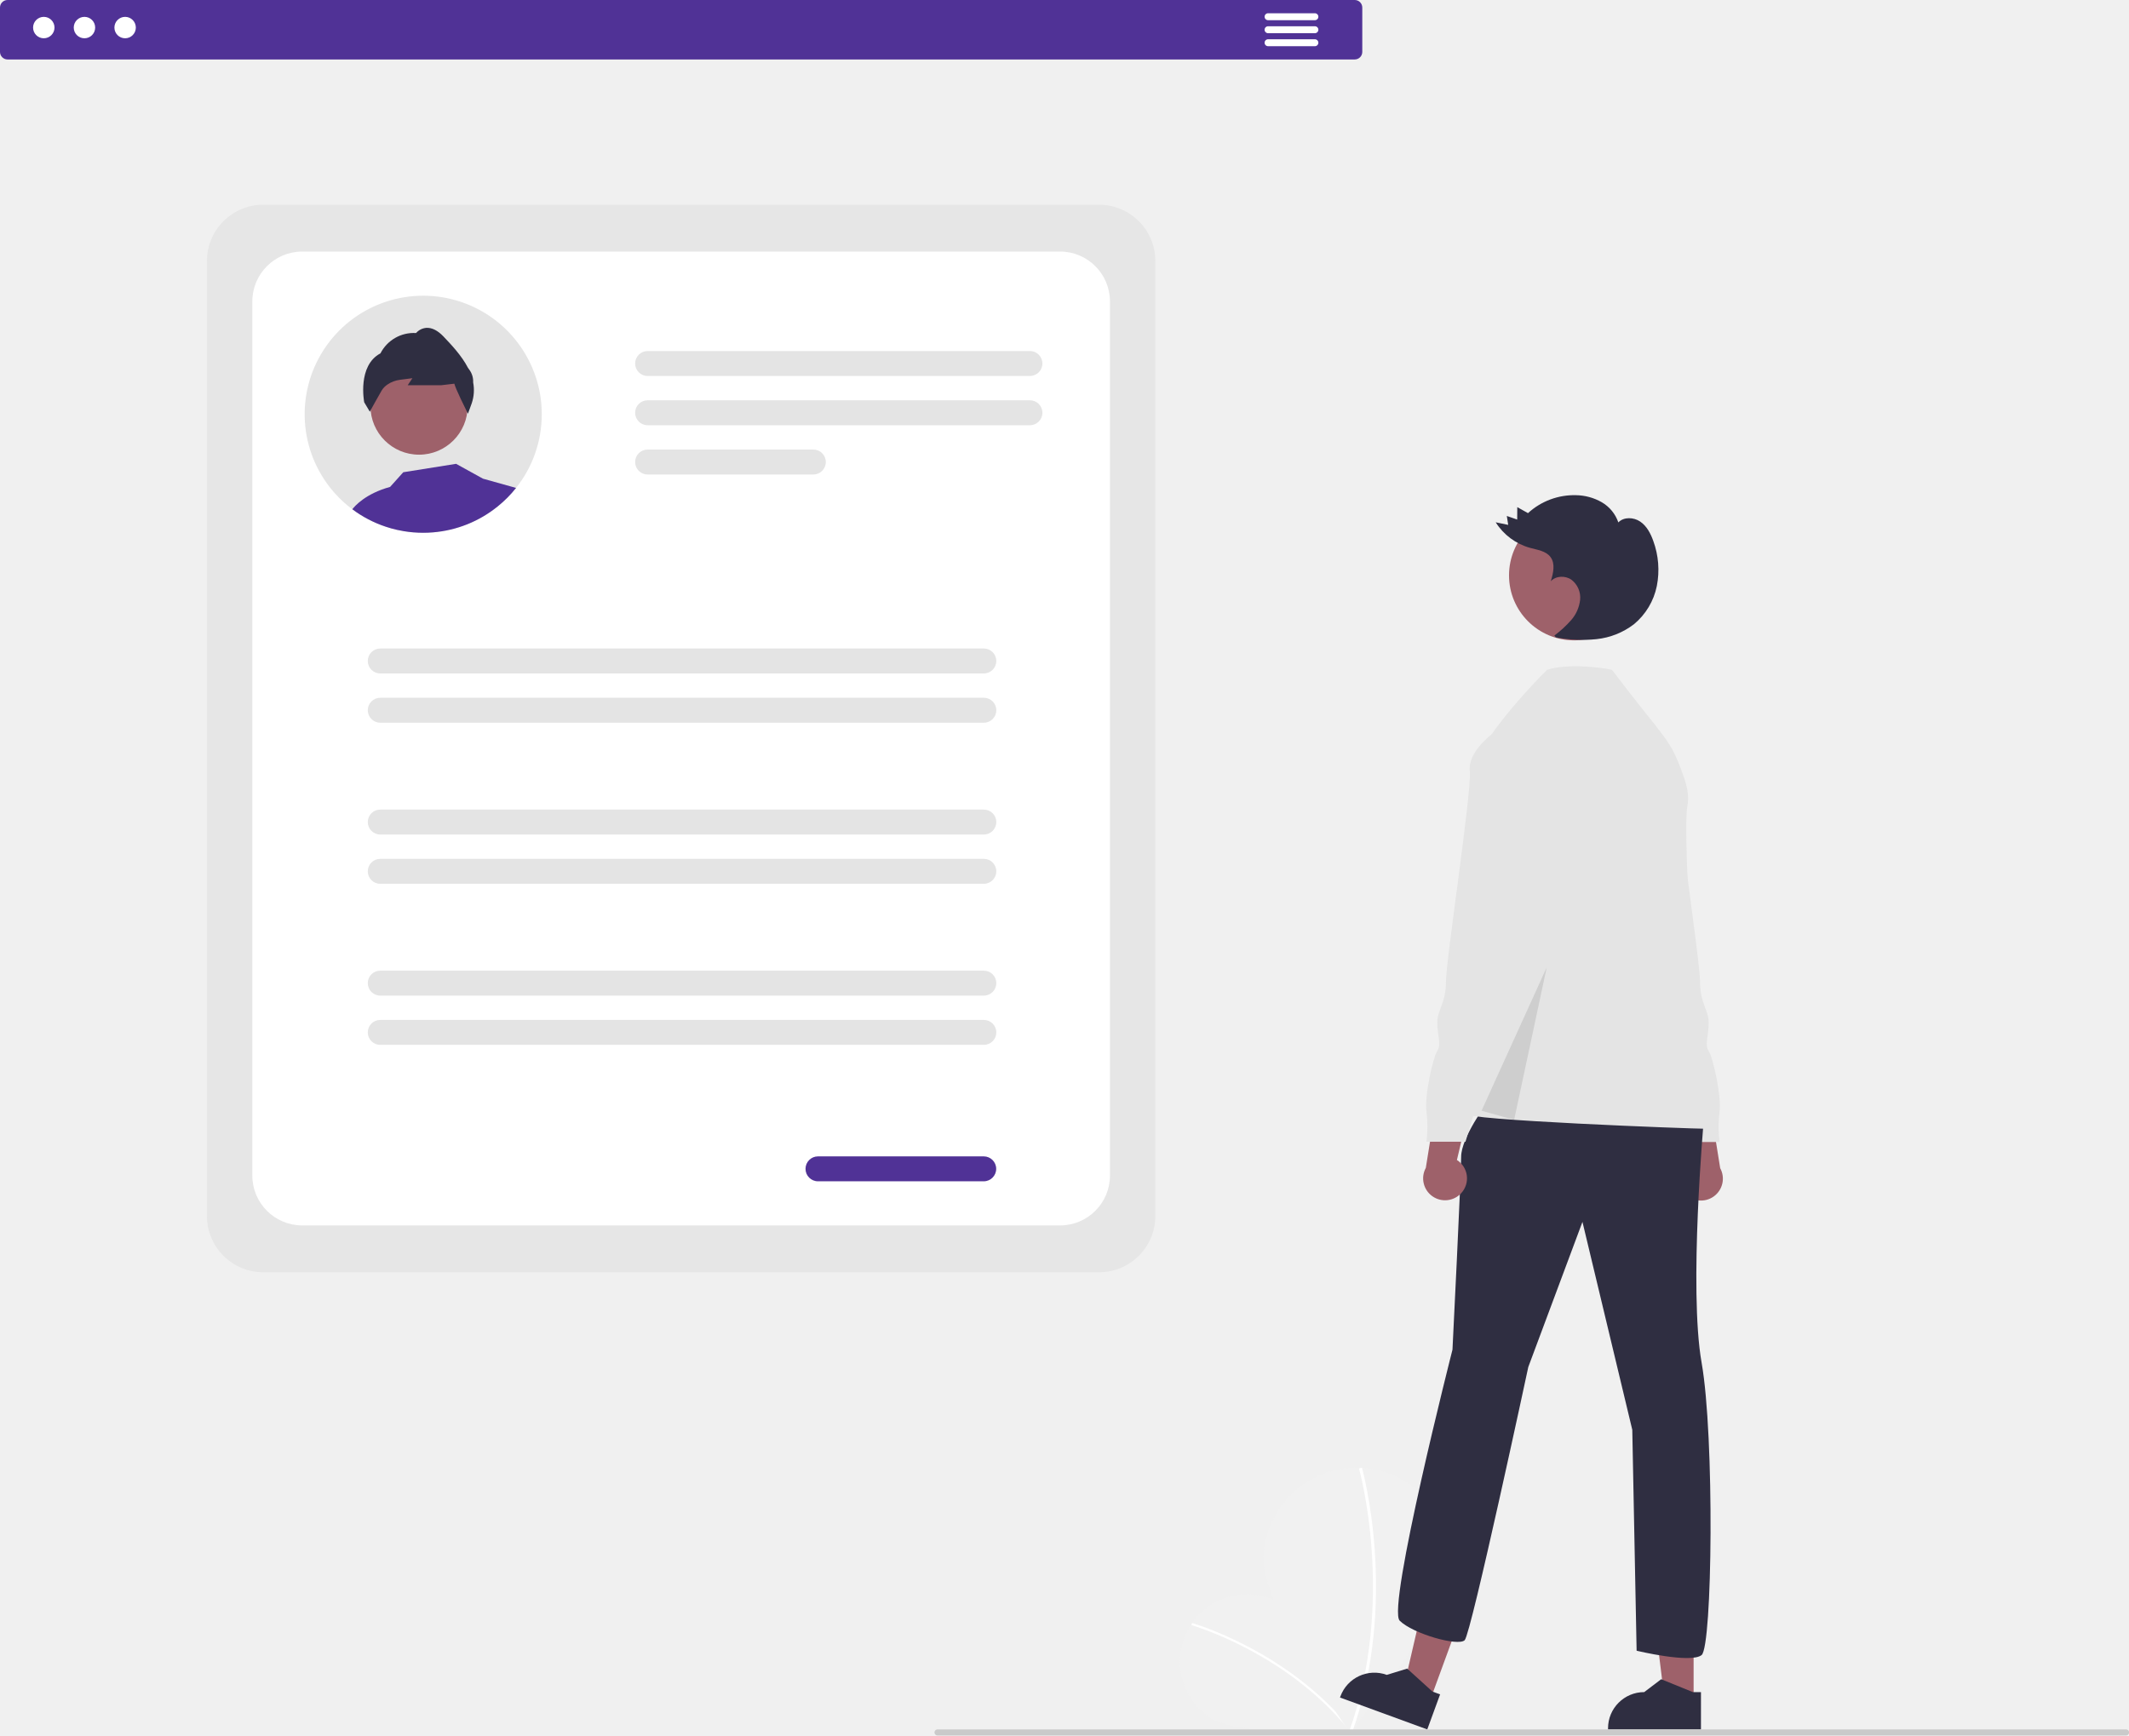
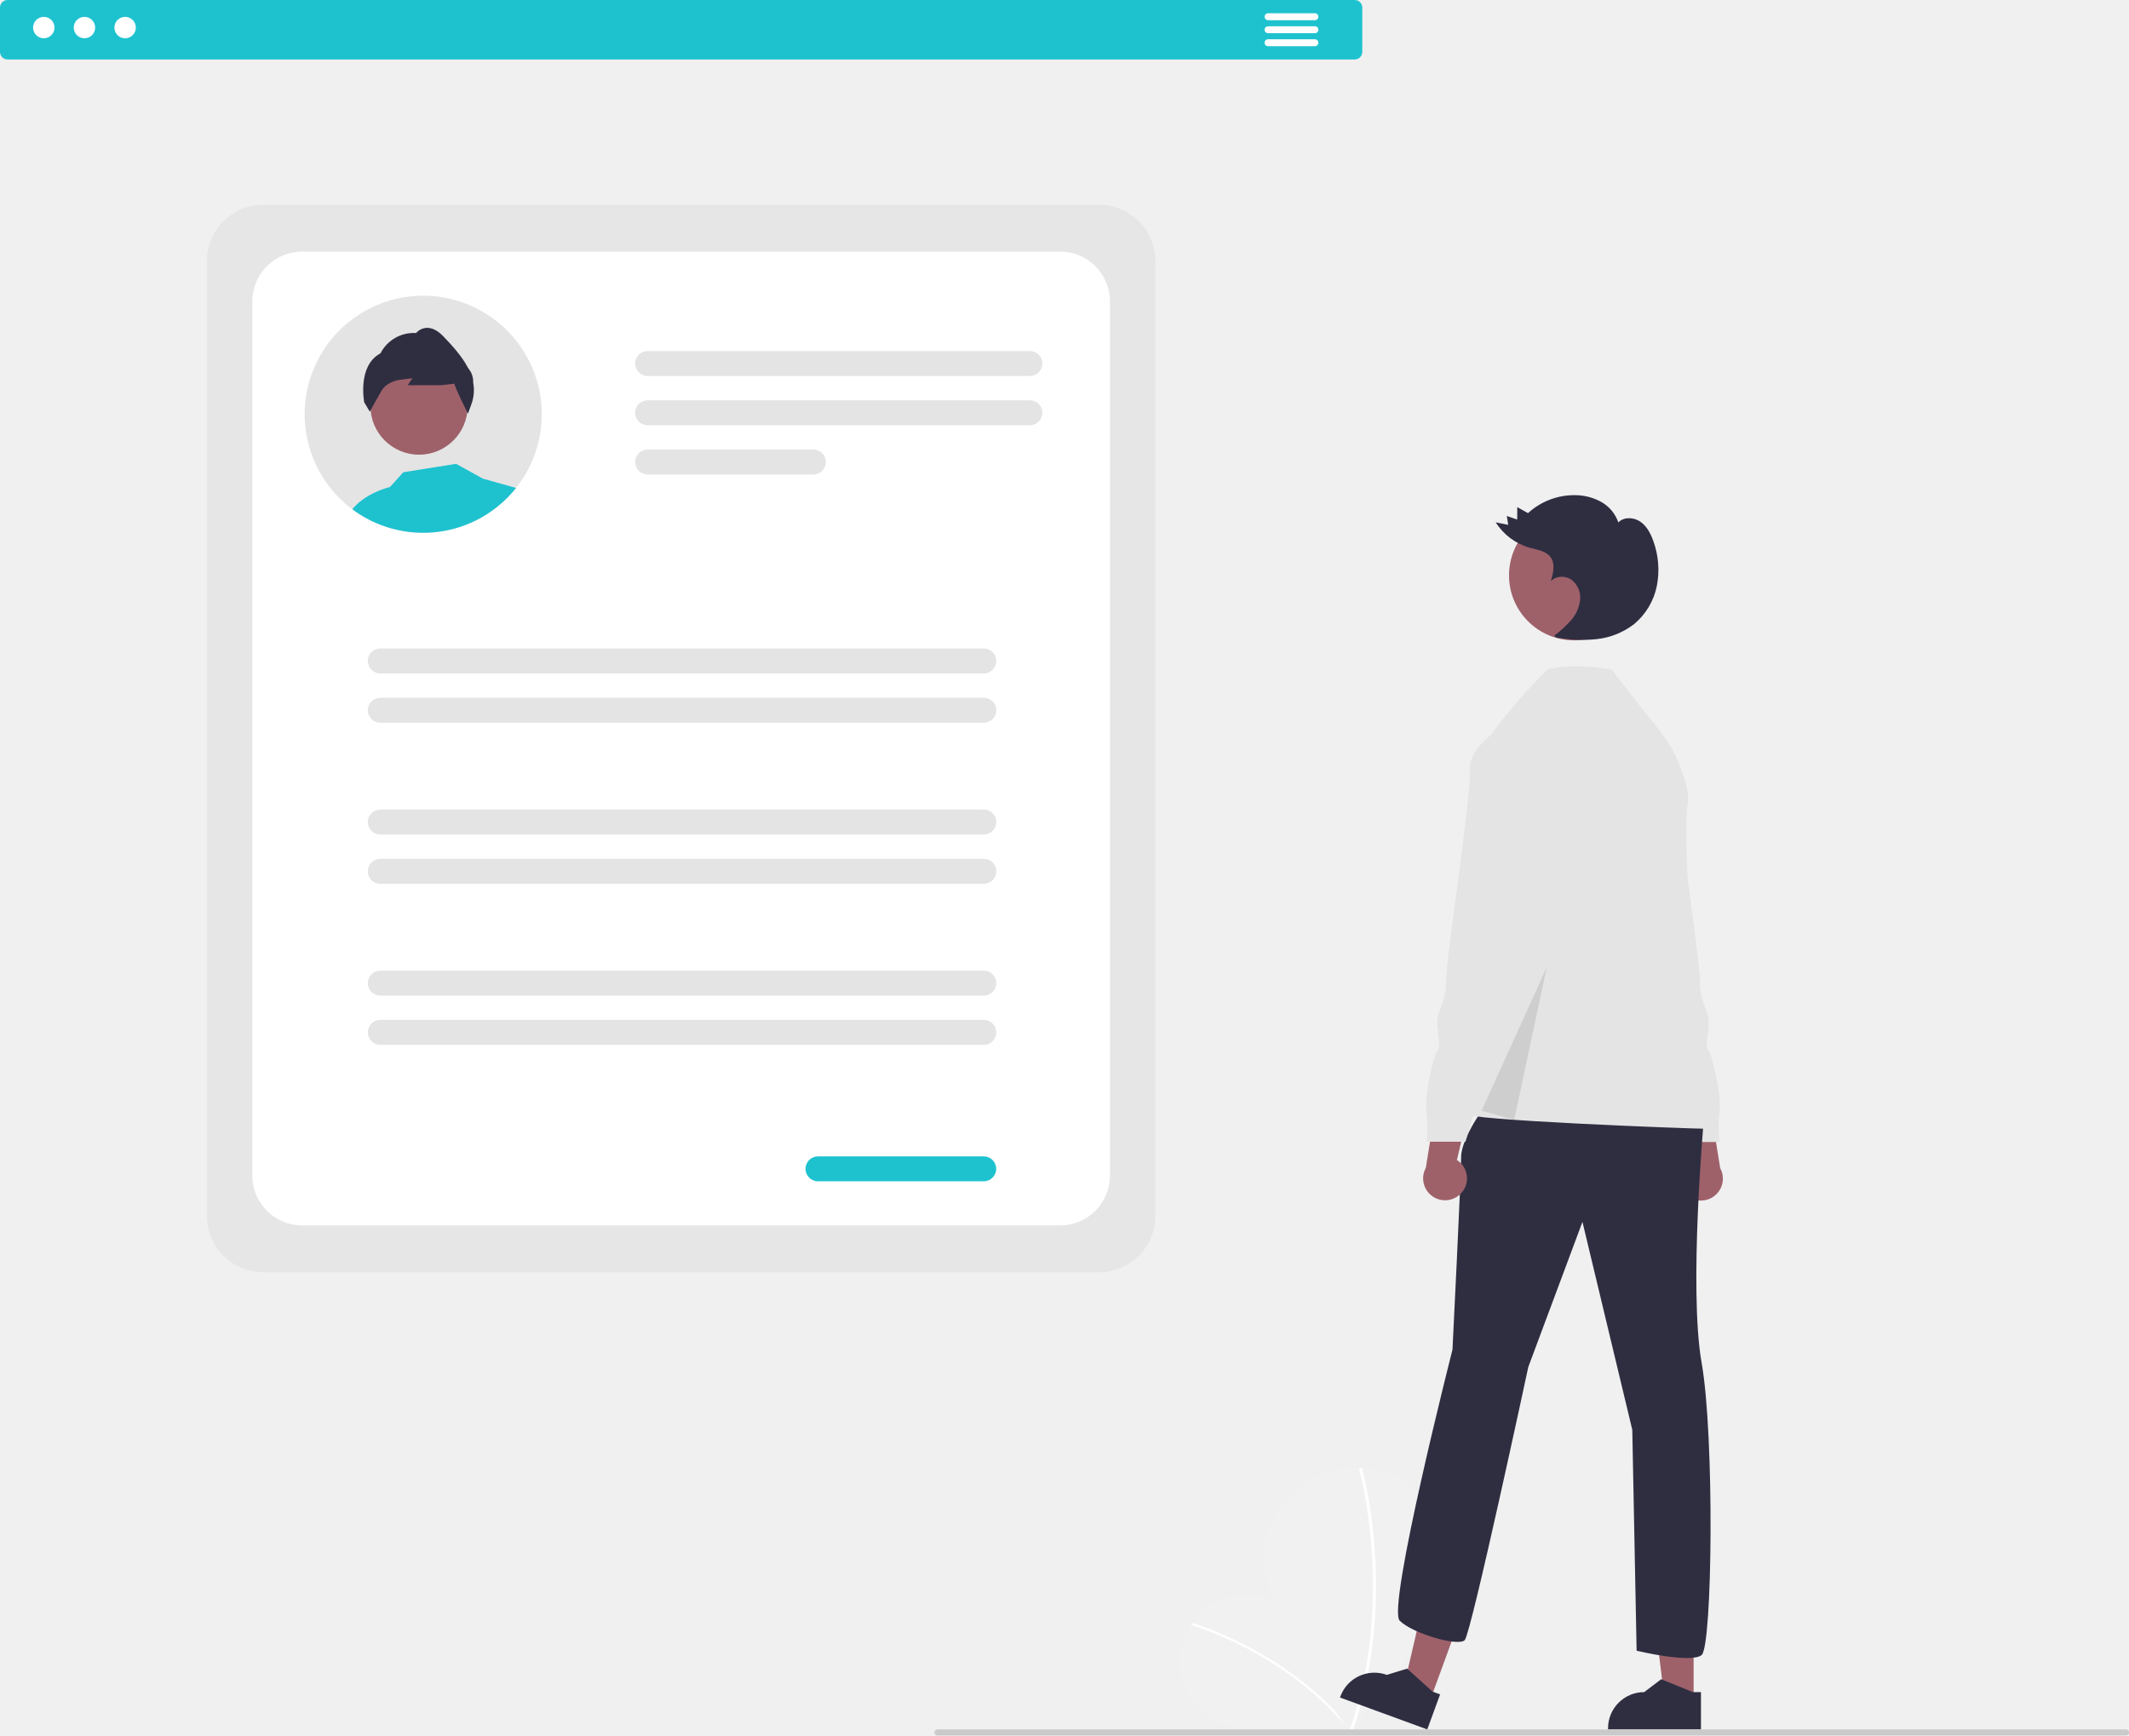
<svg xmlns="http://www.w3.org/2000/svg" data-name="Layer 1" width="837.163" height="682.584" viewBox="0 0 837.163 682.584">
  <path d="M686.536,740.284c12.12,8.122,25.928,49.18,25.928,49.18s-43.226,2.818-55.341-5.3a26.413,26.413,0,1,1,29.413-43.88Z" transform="translate(-181.4185 -108.7078)" fill="#f1f1f1" />
  <path d="M712.956,789.155l-.677.54C687.578,758.707,650.304,748.004,649.93,747.899l.233-.834C650.539,747.17,688.076,757.942,712.956,789.155Z" transform="translate(-181.4185 -108.7078)" fill="#fff" />
  <path d="M751.352,723.904c-.773,20.177-39.129,66.254-39.129,66.254s-34.7-48.889-33.929-69.059a36.556,36.556,0,1,1,73.059,2.805Z" transform="translate(-181.4185 -108.7078)" fill="#f1f1f1" />
  <path d="M712.944,790.513l-1.128-.406c18.583-51.602,4.136-103.294,3.988-103.81l1.152-.331C717.106,686.486,731.662,738.537,712.944,790.513Z" transform="translate(-181.4185 -108.7078)" fill="#fff" />
  <path d="M613.625,609.097H284.888a22.115,22.115,0,0,1-22.09-22.09V211.326a22.115,22.115,0,0,1,22.09-22.09H613.625A22.115,22.115,0,0,1,635.715,211.326V587.007A22.115,22.115,0,0,1,613.625,609.097Z" transform="translate(-181.4185 -108.7078)" fill="#e6e6e6" />
  <path d="M598.264,590.686H300.249a19.636,19.636,0,0,1-19.614-19.614v-343.812a19.636,19.636,0,0,1,19.614-19.614h298.015a19.636,19.636,0,0,1,19.614,19.614v343.812A19.636,19.636,0,0,1,598.264,590.686Z" transform="translate(-181.4185 -108.7078)" fill="#fff" />
  <path d="M586.408,256.581H436.068a4.903,4.903,0,1,1,0-9.806H586.408a4.903,4.903,0,1,1,0,9.806Z" transform="translate(-181.4185 -108.7078)" fill="#e4e4e4" />
  <path d="M586.408,275.955H436.068a4.903,4.903,0,0,1,0-9.807H586.408a4.903,4.903,0,0,1,0,9.807Z" transform="translate(-181.4185 -108.7078)" fill="#e4e4e4" />
  <path d="M501.237,295.33h-65.169a4.903,4.903,0,0,1,0-9.807H501.237a4.903,4.903,0,1,1,0,9.807Z" transform="translate(-181.4185 -108.7078)" fill="#e4e4e4" />
  <path d="M568.279,373.581H330.939a4.903,4.903,0,1,1,0-9.806H568.279a4.903,4.903,0,1,1,0,9.806Z" transform="translate(-181.4185 -108.7078)" fill="#e4e4e4" />
  <path d="M568.279,392.955H330.939a4.903,4.903,0,1,1,0-9.807H568.279a4.903,4.903,0,0,1,0,9.807Z" transform="translate(-181.4185 -108.7078)" fill="#e4e4e4" />
  <path d="M568.279,436.935H330.939a4.903,4.903,0,1,1,0-9.806H568.279a4.903,4.903,0,1,1,0,9.806Z" transform="translate(-181.4185 -108.7078)" fill="#e4e4e4" />
  <path d="M568.279,456.309H330.939a4.903,4.903,0,1,1,0-9.807H568.279a4.903,4.903,0,1,1,0,9.807Z" transform="translate(-181.4185 -108.7078)" fill="#e4e4e4" />
  <path d="M568.279,500.288H330.939a4.903,4.903,0,1,1,0-9.806H568.279a4.903,4.903,0,1,1,0,9.806Z" transform="translate(-181.4185 -108.7078)" fill="#e4e4e4" />
  <path d="M568.279,519.663H330.939a4.903,4.903,0,0,1,0-9.807H568.279a4.903,4.903,0,1,1,0,9.807Z" transform="translate(-181.4185 -108.7078)" fill="#e4e4e4" />
-   <path d="M568.237,573.33h-65.169a4.903,4.903,0,0,1,0-9.807H568.237a4.903,4.903,0,0,1,0,9.807Z" transform="translate(-181.4185 -108.7078)" fill="#503296" />
+   <path d="M568.237,573.33h-65.169a4.903,4.903,0,0,1,0-9.807H568.237a4.903,4.903,0,0,1,0,9.807Z" transform="translate(-181.4185 -108.7078)" fill="#1ec2cf" />
  <path d="M394.452,271.626a46.449,46.449,0,0,1-10.11,28.99,45.77,45.77,0,0,1-7.2,7.26,46.436,46.436,0,0,1-25.48,10.22c-1.27.11-2.55.16-3.84.16a46.397,46.397,0,0,1-7.63-.63c-.89-.14-1.76-.31-2.63-.51a43.81,43.81,0,0,1-4.48-1.25,46.408,46.408,0,0,1-13.26-6.96c-1.07-.8-2.1-1.65-3.1-2.55a42.021,42.021,0,0,1-3.47-3.46c-.29-.32-.58-.65-.86-.98a46.617,46.617,0,1,1,82.06-30.29Z" transform="translate(-181.4185 -108.7078)" fill="#e4e4e4" />
  <circle cx="164.78" cy="159.723" r="19.109" fill="#9e616a" />
  <path d="M367.472,259.116a7.731,7.731,0,0,0-1.37-4.8l-.69-.98c-2.49-4.8-6.6-9.12-9.61-12.28-2.26-2.37-4.52-3.51-6.69-3.4a5.99,5.99,0,0,0-4.09,2.04,14.716,14.716,0,0,0-14,7.99c-9.15,4.83-6.42,19.09-6.39,19.24l2.21,3.71.25-.47c0-.01.03-.05.07-.13.43-.77,2.77-5.05,4.35-7.76a7.67,7.67,0,0,1,2.25-2.32,11.202,11.202,0,0,1,4.96-1.87l4.86-.63-1.84,2.76H354.981l5.09-.6c.51,2.09,4.55,10.2,5.04,11.18l.04.08.27.55,1.51-4.15A16.047,16.047,0,0,0,367.472,259.116Z" transform="translate(-181.4185 -108.7078)" fill="#2f2e41" />
-   <path d="M319.961,309.006c.82-1.08,5.07-6.12,14.85-8.79l5.18-5.77,20.77-3.31,10.57,5.84,13.01,3.64a45.759,45.759,0,0,1-7.2,7.26,46.437,46.437,0,0,1-25.48,10.22c-1.27.11-2.55.16-3.84.16a46.392,46.392,0,0,1-7.63-.63c-.89-.14-1.76-.31-2.63-.51a43.77,43.77,0,0,1-4.48-1.25,46.178,46.178,0,0,1-13.12-6.86c-.05-.03-.09-.07-.14-.1Z" transform="translate(-181.4185 -108.7078)" fill="#503296" />
-   <path d="M714.127,132.096H184.386a2.97,2.97,0,0,1-2.967-2.967V111.675a2.97,2.97,0,0,1,2.967-2.967H714.127a2.97,2.97,0,0,1,2.967,2.967v17.454A2.97,2.97,0,0,1,714.127,132.096Z" transform="translate(-181.4185 -108.7078)" fill="#503296" />
+   <path d="M319.961,309.006c.82-1.08,5.07-6.12,14.85-8.79l5.18-5.77,20.77-3.31,10.57,5.84,13.01,3.64a45.759,45.759,0,0,1-7.2,7.26,46.437,46.437,0,0,1-25.48,10.22c-1.27.11-2.55.16-3.84.16a46.392,46.392,0,0,1-7.63-.63c-.89-.14-1.76-.31-2.63-.51a43.77,43.77,0,0,1-4.48-1.25,46.178,46.178,0,0,1-13.12-6.86c-.05-.03-.09-.07-.14-.1Z" transform="translate(-181.4185 -108.7078)" fill="#1ec2cf" />
+   <path d="M714.127,132.096H184.386a2.97,2.97,0,0,1-2.967-2.967V111.675a2.97,2.97,0,0,1,2.967-2.967H714.127a2.97,2.97,0,0,1,2.967,2.967v17.454A2.97,2.97,0,0,1,714.127,132.096Z" transform="translate(-181.4185 -108.7078)" fill="#1ec2cf" />
  <circle id="a85e5c17-ea9f-4706-8082-8afb2e9db2dc" data-name="Ellipse 90" cx="17.22" cy="10.843" r="4.213" fill="#fff" />
  <circle id="b621e56c-df3f-4a6b-a567-05f014ec6f14" data-name="Ellipse 91" cx="33.21" cy="10.843" r="4.213" fill="#fff" />
  <circle id="f2c0e2e9-064c-4994-bbee-183d3c3fcd77" data-name="Ellipse 92" cx="49.201" cy="10.843" r="4.213" fill="#fff" />
  <path d="M698.46,116.651H680.047a1.364,1.364,0,0,1,0-2.728h18.413a1.364,1.364,0,1,1,0,2.728Z" transform="translate(-181.4185 -108.7078)" fill="#fff" />
  <path d="M698.46,121.766H680.047a1.364,1.364,0,0,1,0-2.728h18.413a1.364,1.364,0,1,1,0,2.728Z" transform="translate(-181.4185 -108.7078)" fill="#fff" />
  <path d="M698.46,126.881H680.047a1.364,1.364,0,0,1,0-2.728h18.413a1.364,1.364,0,0,1,0,2.728Z" transform="translate(-181.4185 -108.7078)" fill="#fff" />
  <path d="M843.895,578.08a8.566,8.566,0,0,1,1.708-13.024l-7.02-29.621,14.858,5.428,4.389,27.296a8.613,8.613,0,0,1-13.935,9.92Z" transform="translate(-181.4185 -108.7078)" fill="#9e616a" />
  <path d="M808.164,453.952l5.963,15.334s-2.556,15.334,1.704,18.741,2.556,3.408,2.556,5.963a13.104,13.104,0,0,0,5.111,9.371c3.407,2.556,18.741,54.52,18.741,54.52h15.334a48.042,48.042,0,0,1,0-11.926c.852-5.963-2.556-21.297-4.259-23.852s0-5.963,0-11.074-3.407-7.667-3.407-16.186-10.222-74.965-9.371-82.632-8.519-14.482-8.519-14.482h-8.519Z" transform="translate(-181.4185 -108.7078)" fill="#e4e4e4" />
  <polygon points="665.96 669.223 654.628 669.223 649.237 625.511 665.962 625.512 665.96 669.223" fill="#9e616a" />
  <path d="M850.269,788.916l-36.541-.001v-.462A14.224,14.224,0,0,1,827.951,774.23h.001l6.675-5.064L847.08,774.231l3.19 0Z" transform="translate(-181.4185 -108.7078)" fill="#2f2e41" />
  <polygon points="562.289 668.899 551.647 665.005 561.6 622.102 577.308 627.849 562.289 668.899" fill="#9e616a" />
  <path d="M742.648,788.916l-34.317-12.555.159-.434a14.224,14.224,0,0,1,18.243-8.471l.001 0,8.008-2.463,9.956,9.035,2.996,1.096Z" transform="translate(-181.4185 -108.7078)" fill="#2f2e41" />
  <path d="M822.411,573.53s-7.667,37.482,5.111,34.075,7.667-35.779,7.667-35.779Z" transform="translate(-181.4185 -108.7078)" fill="#a0616a" />
  <path d="M766.188,542.437s-10.222,13.63-10.222,21.297-3.408,75.817-3.408,75.817S726.693,741.034,731.804,746.145s23.001,10.222,25.556,7.667,25.013-107.447,25.013-107.447L803.67,589.29l19.593,81.78,1.704,86.891s21.297,5.111,25.556,1.704,5.111-86.039,0-115.003.852-95.41.852-95.41Z" transform="translate(-181.4185 -108.7078)" fill="#2f2e41" />
  <circle cx="618.932" cy="226.298" r="25.556" fill="#9e616a" />
  <path d="M767.891,397.618s7.358-10.964,21.84-25.446c7.667-2.556,20.951-1.066,25.556,0,21.297,28.112,22.637,26.244,28.181,41.951,1.438,4.073,2.156,7.986,1.517,11.181-2.556,12.778,5.537,116.281,6.389,119.688s6.815,7.667.852,7.667-96.262-3.407-94.558-5.963S767.891,397.618,767.891,397.618Z" transform="translate(-181.4185 -108.7078)" fill="#e4e4e4" />
  <polygon points="582.572 436.864 608.196 380.486 595.384 440.445 582.572 436.864" opacity="0.1" style="isolation:isolate" />
  <path d="M792.619,358.682a43.489,43.489,0,0,0,6.575-6.034,14.594,14.594,0,0,0,3.562-8.045,8.861,8.861,0,0,0-3.379-7.855c-2.434-1.72-6.146-1.62-8.166.571.976-3.155,1.868-6.877-.109-9.523-1.799-2.408-5.156-2.817-8.055-3.611a23.342,23.342,0,0,1-13.494-10.052l4.923,1.019-.549-3.51,4.08,1.419.036-4.888,4.211,2.356a26.884,26.884,0,0,1,18.94-7.057,20.942,20.942,0,0,1,10.042,2.757,14.701,14.701,0,0,1,6.543,7.951c2.167-2.25,6.032-2.076,8.614-.318s4.099,4.7,5.14,7.645a32.996,32.996,0,0,1,1.388,17.653,26.279,26.279,0,0,1-9.026,15.084,29.305,29.305,0,0,1-14.7,5.848,54.857,54.857,0,0,1-15.95-.682" transform="translate(-181.4185 -108.7078)" fill="#2f2e41" />
  <path d="M756.013,577.969a8.566,8.566,0,0,0-1.708-13.024l7.02-29.621-14.858,5.428-4.389,27.296a8.613,8.613,0,0,0,13.935,9.92Z" transform="translate(-181.4185 -108.7078)" fill="#9e616a" />
  <path d="M776.41,397.618h-8.519s-9.371,6.815-8.519,14.482-9.371,74.113-9.371,82.632-3.407,11.074-3.407,16.186,1.704,8.519,0,11.074-5.111,17.889-4.259,23.852a48.042,48.042,0,0,1,0,11.926h15.334s15.334-51.964,18.741-54.52a13.104,13.104,0,0,0,5.111-9.371c0-2.556-1.704-2.556,2.556-5.963s1.704-18.741,1.704-18.741l5.963-15.334Z" transform="translate(-181.4185 -108.7078)" fill="#e4e4e4" />
  <path d="M1017.391,791.292h-467.294a1.191,1.191,0,1,1,0-2.381h467.294a1.191,1.191,0,1,1,0,2.381Z" transform="translate(-181.4185 -108.7078)" fill="#cacaca" />
</svg>
